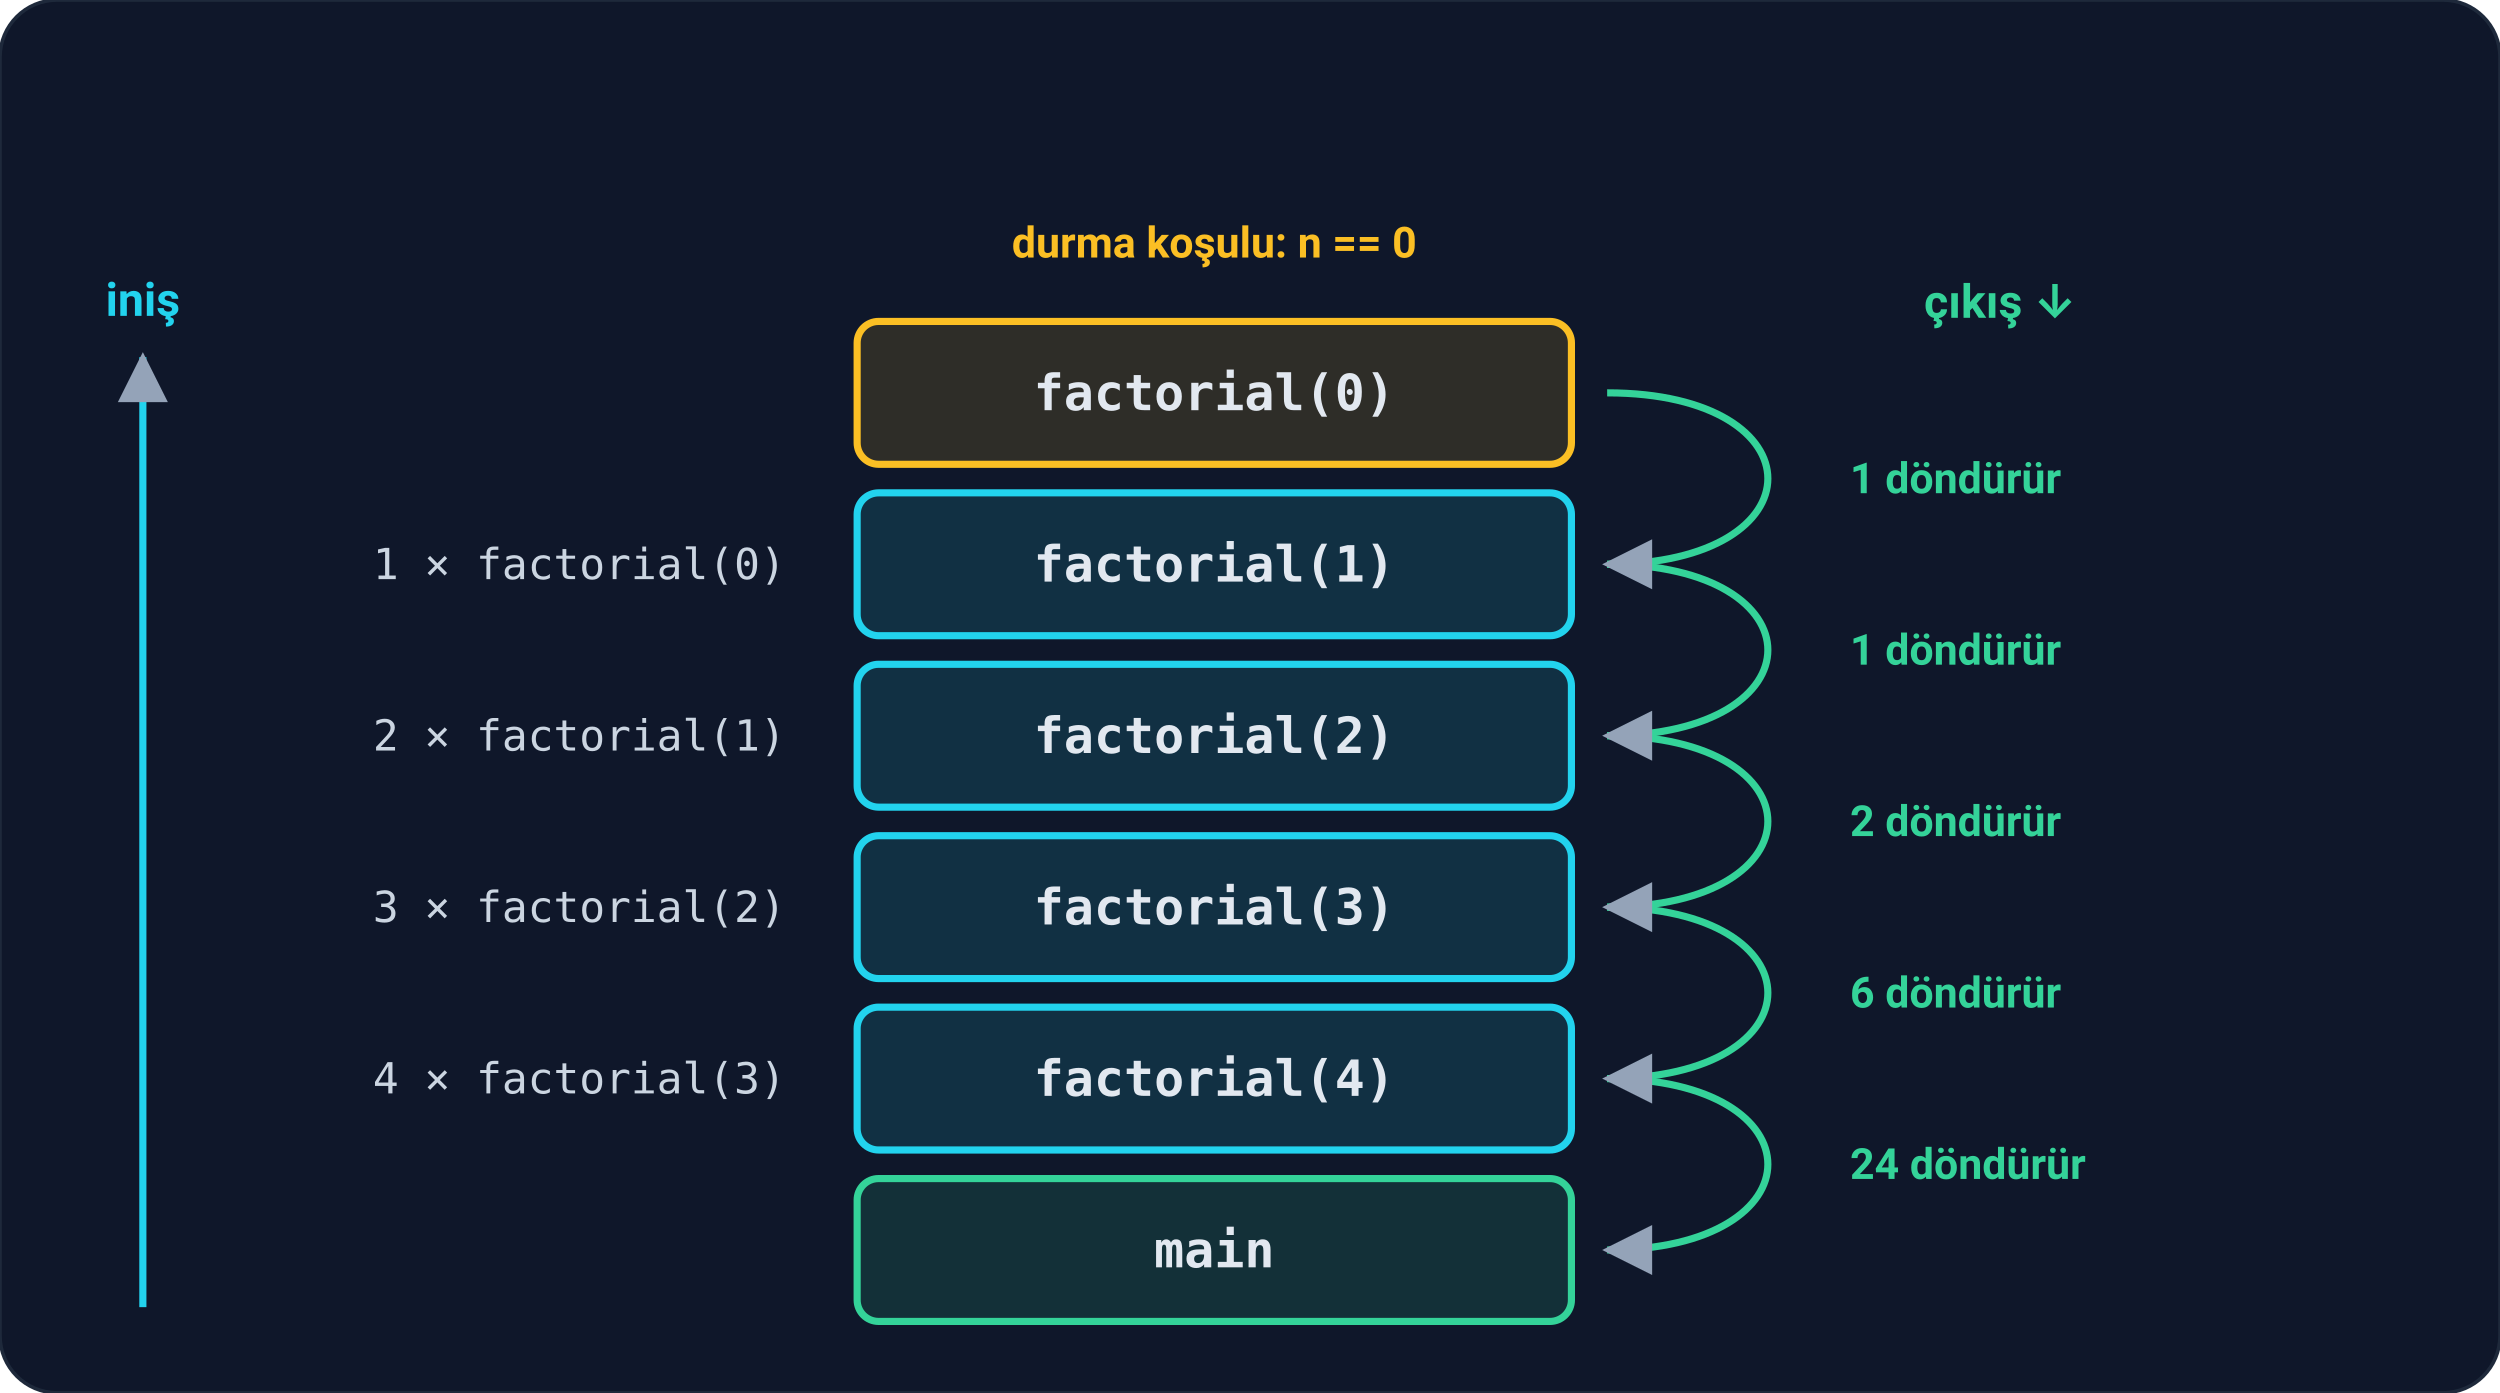
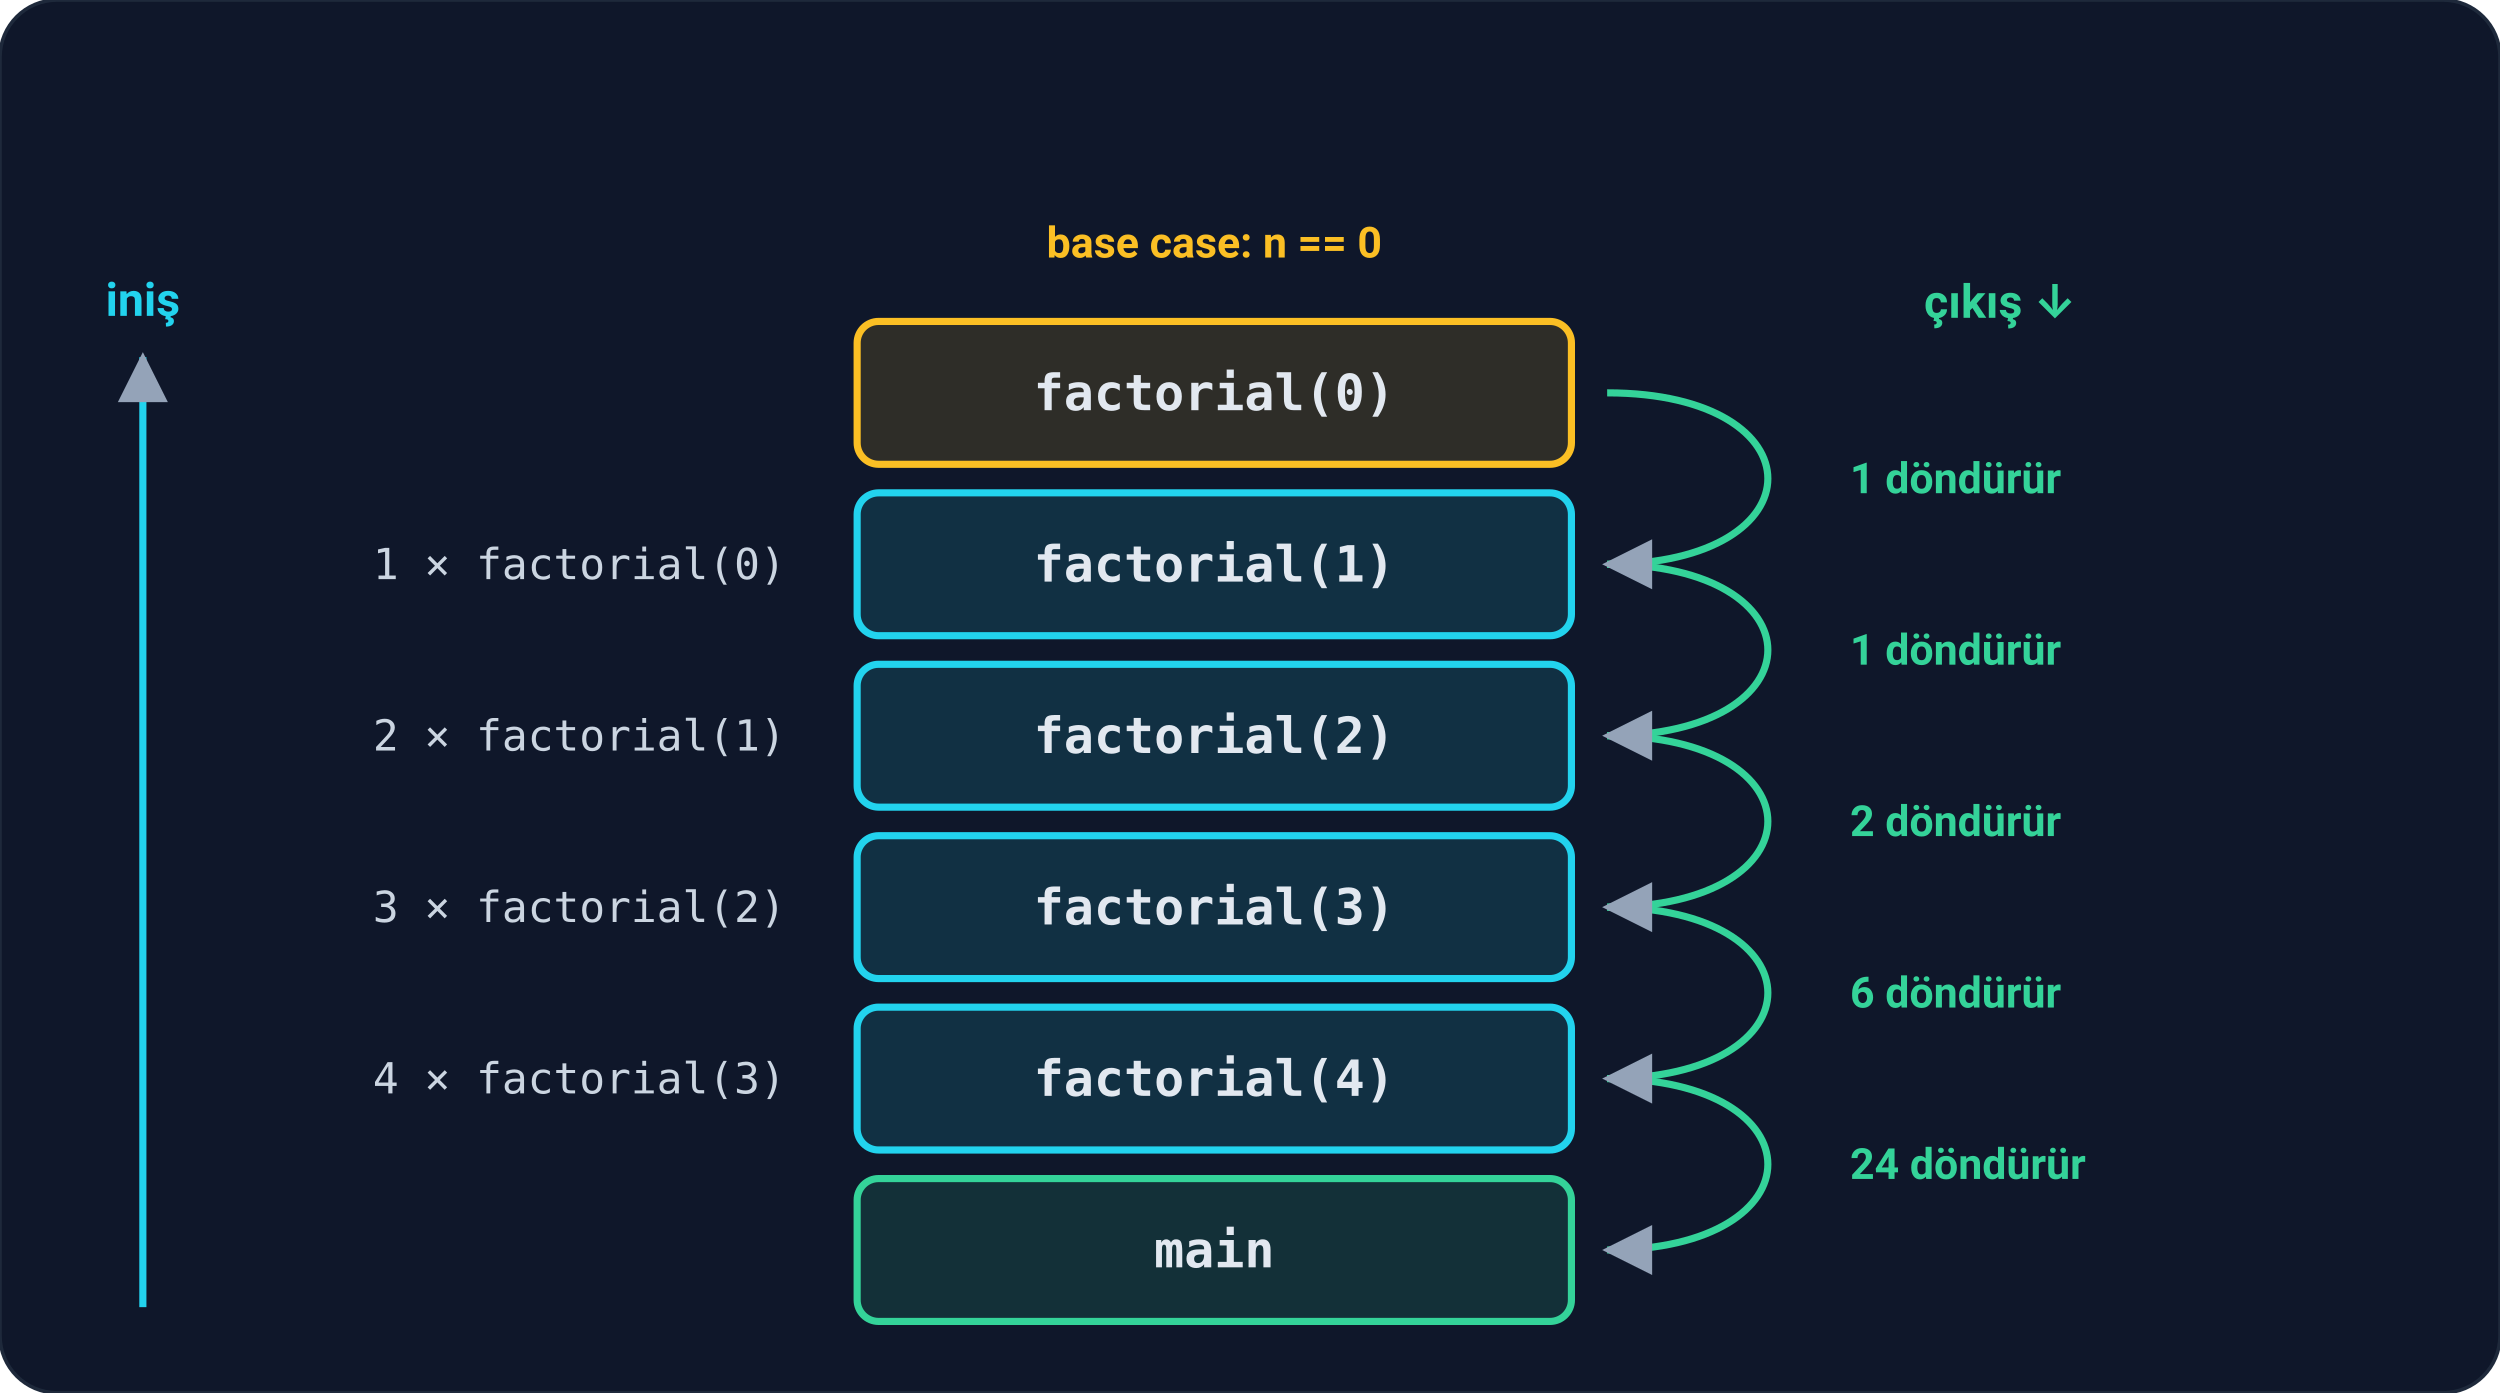
<svg xmlns="http://www.w3.org/2000/svg" viewBox="0 0 700 390" width="700" height="390" role="img" aria-label="factorial(4) çağrısında yığının inişi ve dönüş değerleriyle çıkışı">
  <defs>
    <marker id="u" viewBox="0 0 10 10" refX="9" refY="5" markerWidth="7" markerHeight="7" orient="auto-start-reverse">
      <path d="M0,0 L10,5 L0,10 z" fill="#94a3b8" />
    </marker>
  </defs>
  <rect width="700" height="390" rx="16" fill="#0f172a" stroke="#1e293b" />
  <rect x="240" y="330" width="200" height="40" rx="6" fill="#34d39922" stroke="#34d399" stroke-width="2" />
  <text x="340.0" y="350.0" text-anchor="middle" dominant-baseline="central" font-family="ui-monospace, SFMono-Regular, Menlo, Consolas, monospace" font-size="14" font-weight="700" fill="#e2e8f0">main</text>
  <rect x="240" y="282" width="200" height="40" rx="6" fill="#22d3ee22" stroke="#22d3ee" stroke-width="2" />
  <text x="340.0" y="302.0" text-anchor="middle" dominant-baseline="central" font-family="ui-monospace, SFMono-Regular, Menlo, Consolas, monospace" font-size="14" font-weight="700" fill="#e2e8f0">factorial(4)</text>
  <text x="220" y="302.0" text-anchor="end" dominant-baseline="central" font-family="ui-monospace, SFMono-Regular, Menlo, Consolas, monospace" font-size="12" font-weight="500" fill="#cbd5e1">4 × factorial(3)</text>
  <path d="M 450,302.0 C 510,302.0 510,350.0 450,350.0" fill="none" stroke="#34d399" stroke-width="2" marker-end="url(#u)" />
  <text x="518" y="326.0" text-anchor="start" dominant-baseline="central" font-family="ui-sans-serif, system-ui, -apple-system, Segoe UI, Roboto, sans-serif" font-size="12" font-weight="600" fill="#34d399">24 döndürür</text>
  <rect x="240" y="234" width="200" height="40" rx="6" fill="#22d3ee22" stroke="#22d3ee" stroke-width="2" />
  <text x="340.0" y="254.0" text-anchor="middle" dominant-baseline="central" font-family="ui-monospace, SFMono-Regular, Menlo, Consolas, monospace" font-size="14" font-weight="700" fill="#e2e8f0">factorial(3)</text>
  <text x="220" y="254.0" text-anchor="end" dominant-baseline="central" font-family="ui-monospace, SFMono-Regular, Menlo, Consolas, monospace" font-size="12" font-weight="500" fill="#cbd5e1">3 × factorial(2)</text>
  <path d="M 450,254.0 C 510,254.0 510,302.0 450,302.0" fill="none" stroke="#34d399" stroke-width="2" marker-end="url(#u)" />
  <text x="518" y="278.0" text-anchor="start" dominant-baseline="central" font-family="ui-sans-serif, system-ui, -apple-system, Segoe UI, Roboto, sans-serif" font-size="12" font-weight="600" fill="#34d399">6 döndürür</text>
  <rect x="240" y="186" width="200" height="40" rx="6" fill="#22d3ee22" stroke="#22d3ee" stroke-width="2" />
  <text x="340.0" y="206.0" text-anchor="middle" dominant-baseline="central" font-family="ui-monospace, SFMono-Regular, Menlo, Consolas, monospace" font-size="14" font-weight="700" fill="#e2e8f0">factorial(2)</text>
  <text x="220" y="206.0" text-anchor="end" dominant-baseline="central" font-family="ui-monospace, SFMono-Regular, Menlo, Consolas, monospace" font-size="12" font-weight="500" fill="#cbd5e1">2 × factorial(1)</text>
  <path d="M 450,206.0 C 510,206.0 510,254.0 450,254.0" fill="none" stroke="#34d399" stroke-width="2" marker-end="url(#u)" />
  <text x="518" y="230.0" text-anchor="start" dominant-baseline="central" font-family="ui-sans-serif, system-ui, -apple-system, Segoe UI, Roboto, sans-serif" font-size="12" font-weight="600" fill="#34d399">2 döndürür</text>
  <rect x="240" y="138" width="200" height="40" rx="6" fill="#22d3ee22" stroke="#22d3ee" stroke-width="2" />
  <text x="340.0" y="158.0" text-anchor="middle" dominant-baseline="central" font-family="ui-monospace, SFMono-Regular, Menlo, Consolas, monospace" font-size="14" font-weight="700" fill="#e2e8f0">factorial(1)</text>
  <text x="220" y="158.0" text-anchor="end" dominant-baseline="central" font-family="ui-monospace, SFMono-Regular, Menlo, Consolas, monospace" font-size="12" font-weight="500" fill="#cbd5e1">1 × factorial(0)</text>
  <path d="M 450,158.0 C 510,158.0 510,206.0 450,206.0" fill="none" stroke="#34d399" stroke-width="2" marker-end="url(#u)" />
  <text x="518" y="182.0" text-anchor="start" dominant-baseline="central" font-family="ui-sans-serif, system-ui, -apple-system, Segoe UI, Roboto, sans-serif" font-size="12" font-weight="600" fill="#34d399">1 döndürür</text>
  <rect x="240" y="90" width="200" height="40" rx="6" fill="#fbbf2422" stroke="#fbbf24" stroke-width="2" />
  <text x="340.0" y="110.0" text-anchor="middle" dominant-baseline="central" font-family="ui-monospace, SFMono-Regular, Menlo, Consolas, monospace" font-size="14" font-weight="700" fill="#e2e8f0">factorial(0)</text>
  <path d="M 450,110.0 C 510,110.0 510,158.0 450,158.0" fill="none" stroke="#34d399" stroke-width="2" marker-end="url(#u)" />
  <text x="518" y="134.0" text-anchor="start" dominant-baseline="central" font-family="ui-sans-serif, system-ui, -apple-system, Segoe UI, Roboto, sans-serif" font-size="12" font-weight="600" fill="#34d399">1 döndürür</text>
-   <text x="340.0" y="68" text-anchor="middle" dominant-baseline="central" font-family="ui-sans-serif, system-ui, -apple-system, Segoe UI, Roboto, sans-serif" font-size="12" font-weight="700" fill="#fbbf24">durma koşulu: n == 0</text>
+   <text x="340.0" y="68" text-anchor="middle" dominant-baseline="central" font-family="ui-sans-serif, system-ui, -apple-system, Segoe UI, Roboto, sans-serif" font-size="12" font-weight="700" fill="#fbbf24">base case: n == 0</text>
  <line x1="40" y1="366" x2="40" y2="100" stroke="#22d3ee" stroke-width="2" marker-end="url(#u)" />
  <text x="40" y="84" text-anchor="middle" dominant-baseline="central" font-family="ui-sans-serif, system-ui, -apple-system, Segoe UI, Roboto, sans-serif" font-size="13" font-weight="700" fill="#22d3ee">iniş</text>
  <text x="560" y="84" text-anchor="middle" dominant-baseline="central" font-family="ui-sans-serif, system-ui, -apple-system, Segoe UI, Roboto, sans-serif" font-size="13" font-weight="700" fill="#34d399">çıkış ↓</text>
</svg>
